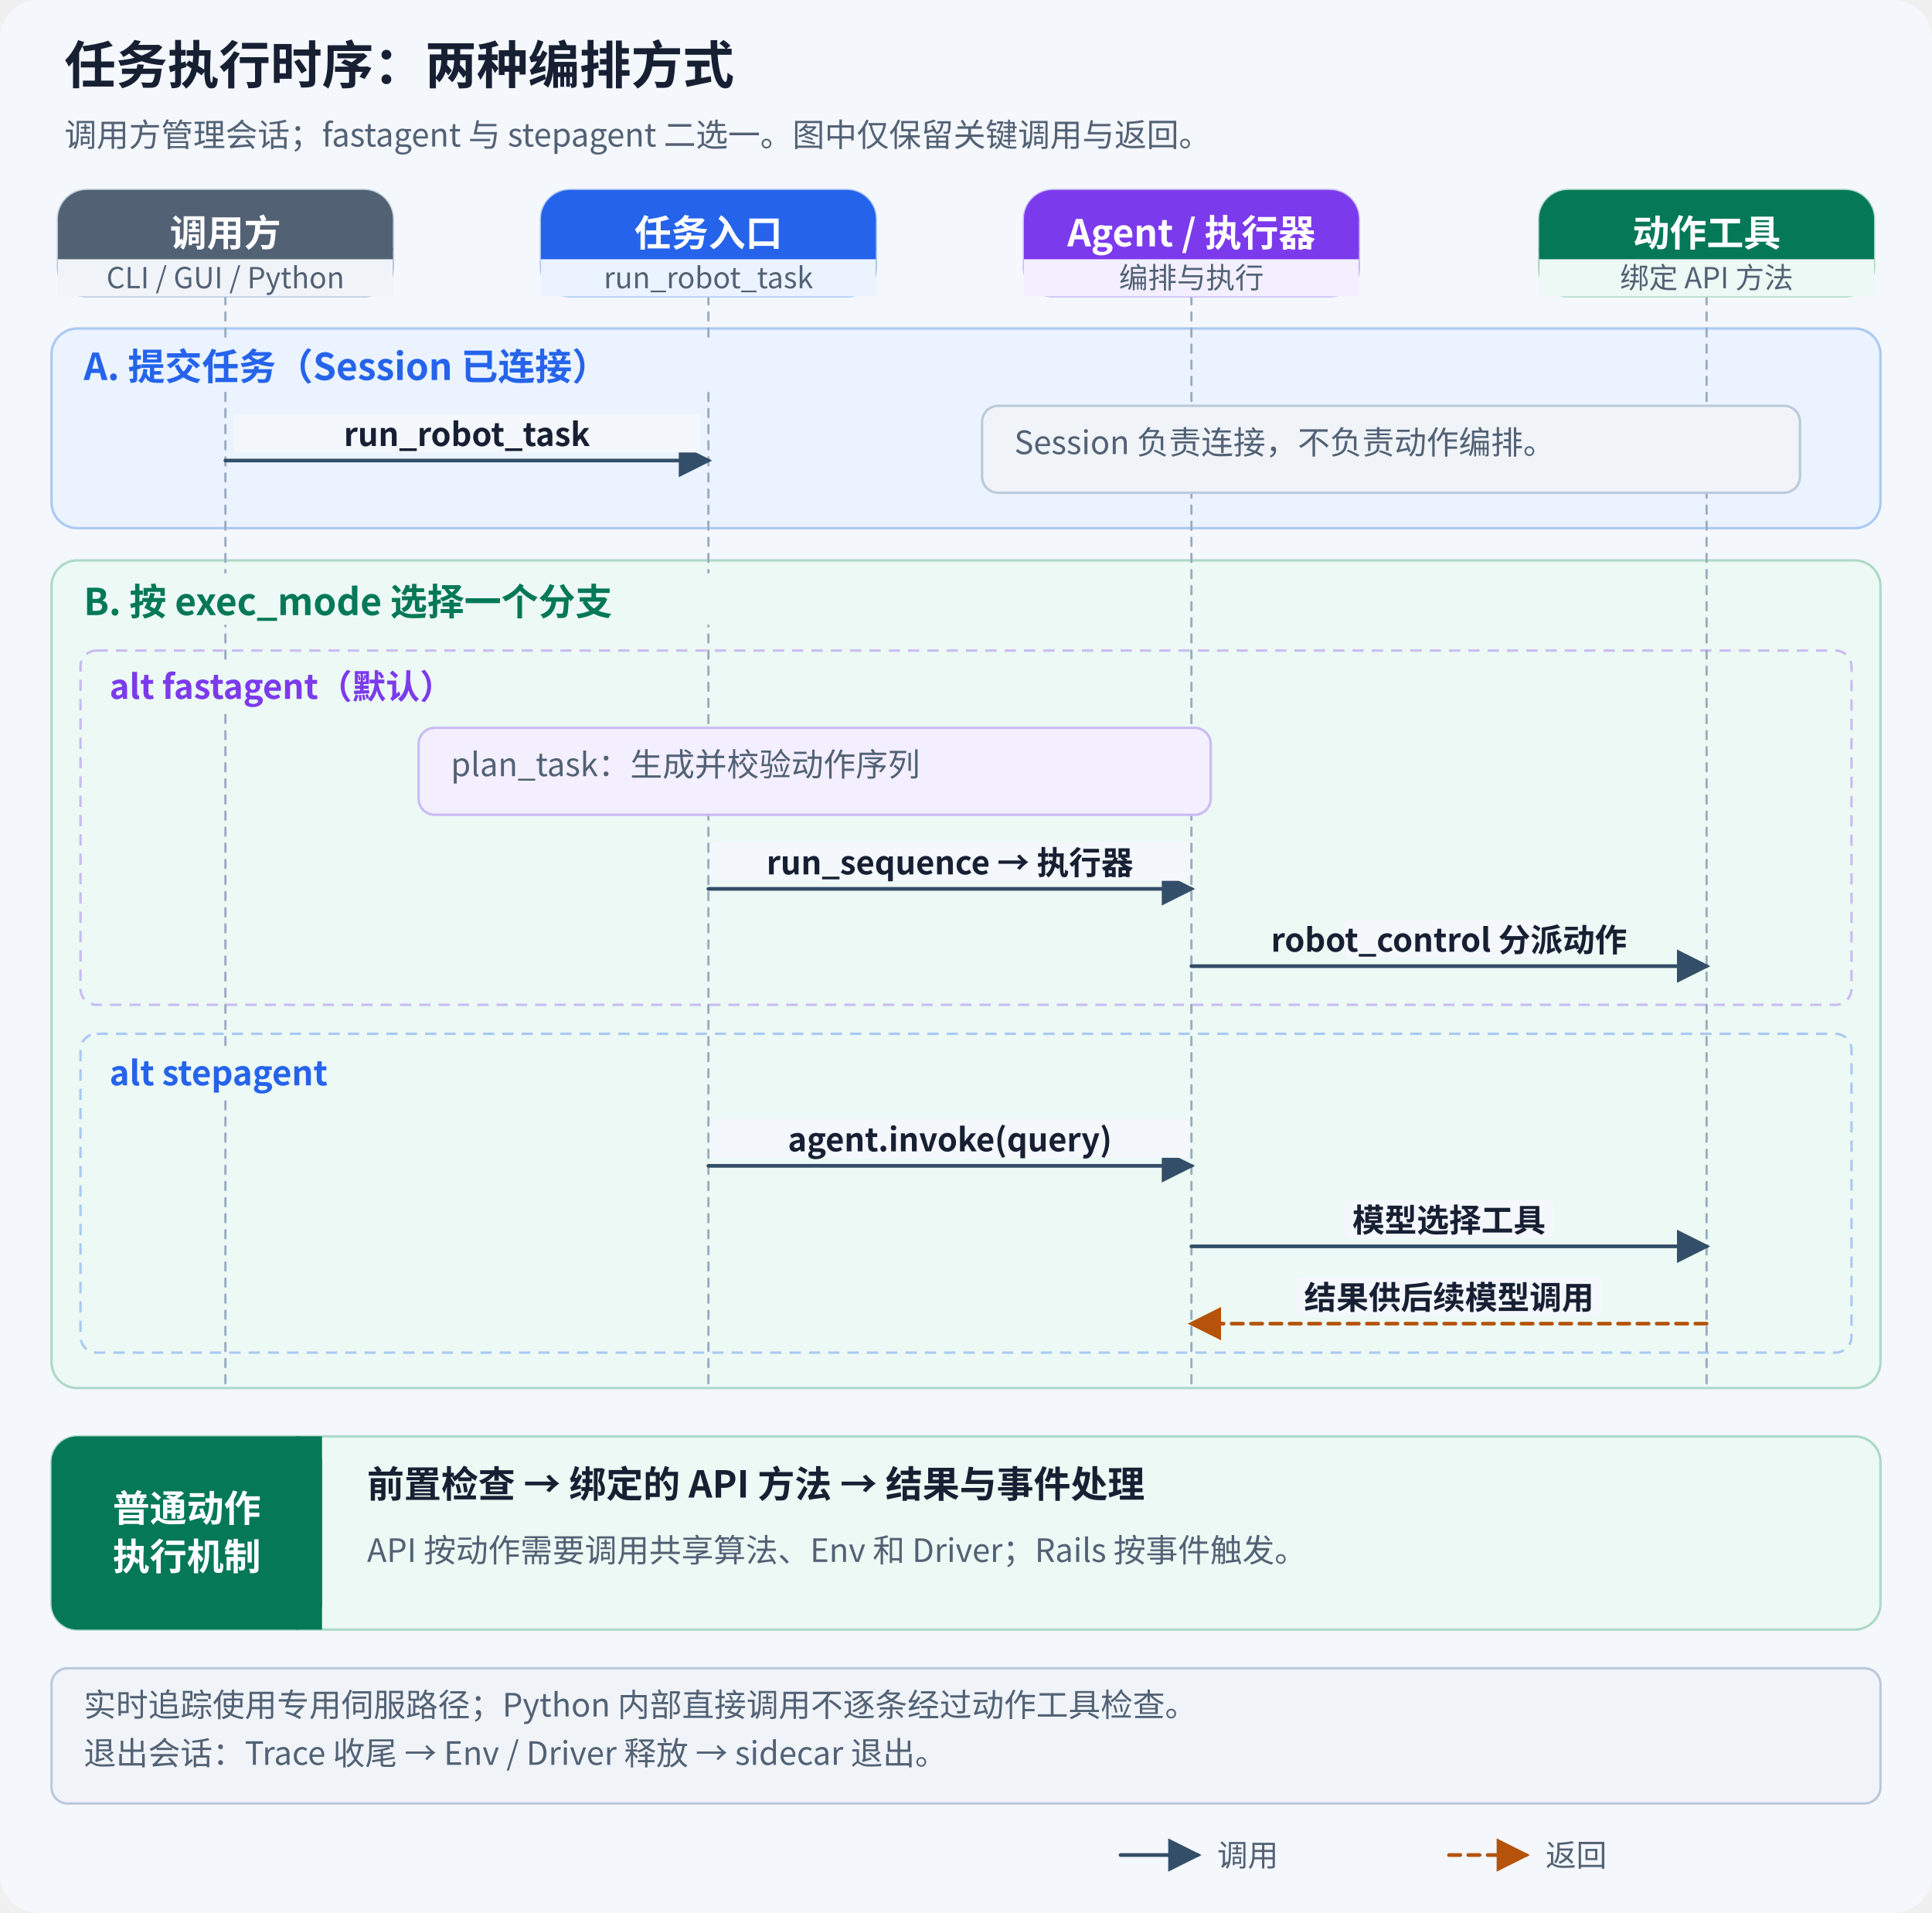
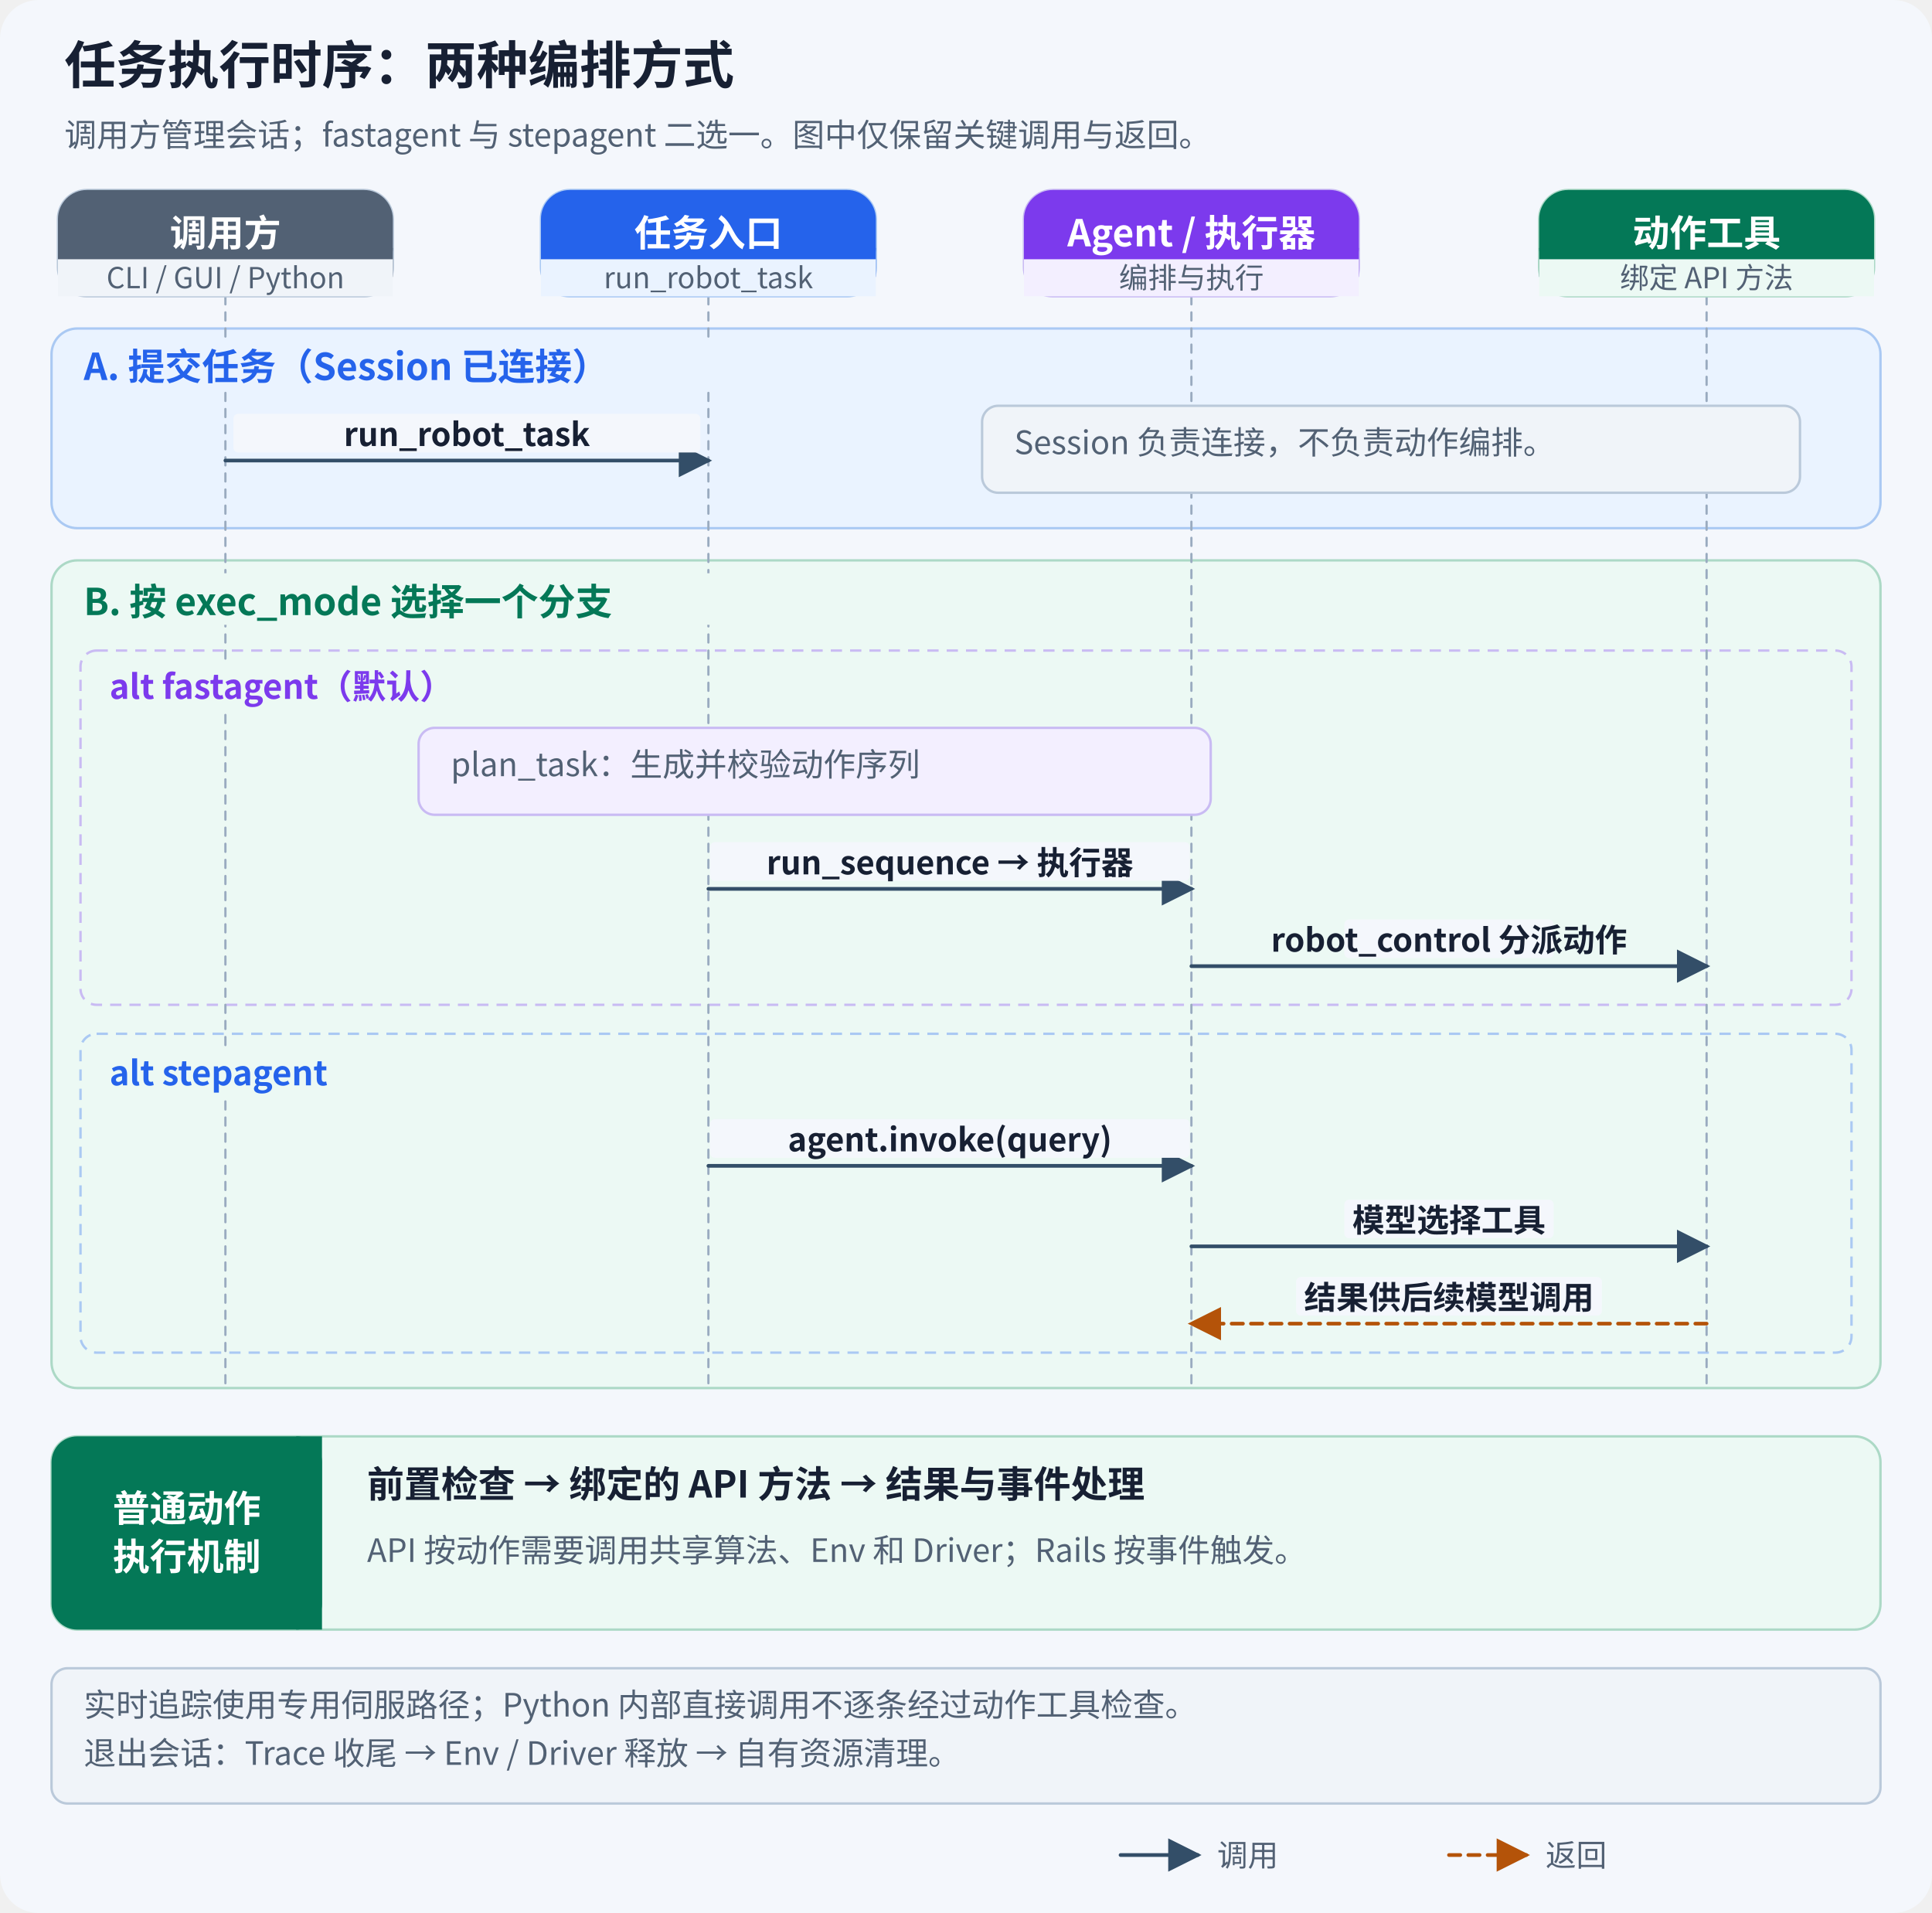
<svg xmlns="http://www.w3.org/2000/svg" width="1200" height="1188" viewBox="0 0 1200 1188" role="img" aria-labelledby="title desc">
  <defs>
    <marker id="arrow" markerWidth="9" markerHeight="9" refX="8" refY="4.5" orient="auto">
      <path d="M0 0 L9 4.5 L0 9 Z" fill="#334e68" />
    </marker>
    <marker id="input-arrow" markerWidth="9" markerHeight="9" refX="8" refY="4.5" orient="auto">
      <path d="M0 0 L9 4.5 L0 9 Z" fill="#b45309" />
    </marker>
    <filter id="shadow" x="-10%" y="-15%" width="120%" height="140%">
      <feDropShadow dx="0" dy="3" stdDeviation="4" flood-color="#19324d" flood-opacity="0.12" />
    </filter>
    <style>text { font-family: "Noto Sans CJK SC", "Microsoft YaHei", "PingFang SC", sans-serif; } path, line { stroke-linejoin: round; stroke-linecap: round; }</style>
  </defs>
  <rect x="0" y="0" width="1200" height="1188" rx="24" fill="#f4f7fc" />
  <text id="text-1" x="40" y="52" font-size="32" font-weight="700" fill="#172033" text-anchor="start" data-max-width="1120">任务执行时序：两种编排方式</text>
  <text id="text-2" x="40" y="91" font-size="20" font-weight="400" fill="#526174" text-anchor="start" data-max-width="1120">调用方管理会话；fastagent 与 stepagent 二选一。图中仅保留关键调用与返回。</text>
  <rect x="32" y="204" width="1136" height="124" rx="16" fill="#eaf3ff" stroke="#aac9f3" stroke-width="1.5" />
  <rect x="32" y="348" width="1136" height="514" rx="16" fill="#ecf9f4" stroke="#acd9c6" stroke-width="1.5" />
  <rect x="50" y="404" width="1100" height="220" rx="10" fill="none" stroke="#c9bbf3" stroke-width="1.5" stroke-dasharray="7 5" />
  <rect x="50" y="642" width="1100" height="198" rx="10" fill="none" stroke="#aac9f3" stroke-width="1.5" stroke-dasharray="7 5" />
  <line x1="140" y1="184" x2="140" y2="862" stroke="#9aabc0" stroke-width="1.4" stroke-dasharray="5 5" />
  <rect x="36" y="118" width="208" height="66" rx="18" fill="#f0f4f9" stroke="#bac9da" stroke-width="1.5" />
  <rect x="36" y="118" width="208" height="54" rx="18" fill="#526174" />
  <rect x="36" y="154" width="208" height="18" rx="0" fill="#526174" />
  <text id="text-3" x="140.0" y="153" font-size="23" font-weight="700" fill="#ffffff" text-anchor="middle" data-max-width="184">调用方</text>
  <rect x="36" y="161" width="208" height="23" rx="0" fill="#f0f4f9" />
  <text id="text-4" x="140" y="179" font-size="18" font-weight="400" fill="#526174" text-anchor="middle" data-max-width="196">CLI / GUI / Python</text>
  <line x1="440" y1="184" x2="440" y2="862" stroke="#9aabc0" stroke-width="1.4" stroke-dasharray="5 5" />
  <rect x="336" y="118" width="208" height="66" rx="18" fill="#eaf3ff" stroke="#aac9f3" stroke-width="1.5" />
  <rect x="336" y="118" width="208" height="54" rx="18" fill="#2563eb" />
  <rect x="336" y="154" width="208" height="18" rx="0" fill="#2563eb" />
  <text id="text-5" x="440.0" y="153" font-size="23" font-weight="700" fill="#ffffff" text-anchor="middle" data-max-width="184">任务入口</text>
  <rect x="336" y="161" width="208" height="23" rx="0" fill="#eaf3ff" />
  <text id="text-6" x="440" y="179" font-size="18" font-weight="400" fill="#526174" text-anchor="middle" data-max-width="196">run_robot_task</text>
  <line x1="740" y1="184" x2="740" y2="862" stroke="#9aabc0" stroke-width="1.4" stroke-dasharray="5 5" />
  <rect x="636" y="118" width="208" height="66" rx="18" fill="#f3efff" stroke="#c9bbf3" stroke-width="1.5" />
  <rect x="636" y="118" width="208" height="54" rx="18" fill="#7c3aed" />
  <rect x="636" y="154" width="208" height="18" rx="0" fill="#7c3aed" />
  <text id="text-7" x="740.0" y="153" font-size="23" font-weight="700" fill="#ffffff" text-anchor="middle" data-max-width="184">Agent / 执行器</text>
  <rect x="636" y="161" width="208" height="23" rx="0" fill="#f3efff" />
  <text id="text-8" x="740" y="179" font-size="18" font-weight="400" fill="#526174" text-anchor="middle" data-max-width="196">编排与执行</text>
  <line x1="1060" y1="184" x2="1060" y2="862" stroke="#9aabc0" stroke-width="1.4" stroke-dasharray="5 5" />
  <rect x="956" y="118" width="208" height="66" rx="18" fill="#ecf9f4" stroke="#acd9c6" stroke-width="1.5" />
  <rect x="956" y="118" width="208" height="54" rx="18" fill="#047857" />
  <rect x="956" y="154" width="208" height="18" rx="0" fill="#047857" />
  <text id="text-9" x="1060.0" y="153" font-size="23" font-weight="700" fill="#ffffff" text-anchor="middle" data-max-width="184">动作工具</text>
  <rect x="956" y="161" width="208" height="23" rx="0" fill="#ecf9f4" />
  <text id="text-10" x="1060" y="179" font-size="18" font-weight="400" fill="#526174" text-anchor="middle" data-max-width="196">绑定 API 方法</text>
  <rect x="48" y="210" width="510" height="32" rx="3" fill="#eaf3ff" />
  <text id="text-11" x="52" y="236" font-size="23" font-weight="700" fill="#2563eb" text-anchor="start" data-max-width="1076">A. 提交任务（Session 已连接）</text>
  <rect x="48" y="356" width="570" height="32" rx="3" fill="#ecf9f4" />
  <text id="text-12" x="52" y="382" font-size="23" font-weight="700" fill="#047857" text-anchor="start" data-max-width="1076">B. 按 exec_mode 选择一个分支</text>
  <rect x="64" y="410" width="296" height="30" rx="3" fill="#ecf9f4" />
  <text id="text-13" x="68" y="434" font-size="21" font-weight="700" fill="#7c3aed" text-anchor="start" data-max-width="1000">alt  fastagent（默认）</text>
  <rect x="64" y="650" width="208" height="30" rx="3" fill="#ecf9f4" />
  <text id="text-14" x="68" y="674" font-size="21" font-weight="700" fill="#2563eb" text-anchor="start" data-max-width="1000">alt  stepagent</text>
  <path d="M140 286 L440 286" fill="none" stroke="#334e68" stroke-width="2.3" marker-end="url(#arrow)" />
  <rect x="145.0" y="257" width="290" height="24" rx="3" fill="#f4f7fc" />
  <text id="text-15" x="290.0" y="277" font-size="20" font-weight="600" fill="#172033" text-anchor="middle" data-max-width="288">run_robot_task</text>
  <rect x="610" y="252" width="508" height="54" rx="10" fill="#f0f4f9" stroke="#bac9da" stroke-width="1.5" />
  <text id="text-16" x="630" y="282" font-size="20" font-weight="400" fill="#526174" text-anchor="start" data-max-width="468">Session 负责连接，不负责动作编排。</text>
  <rect x="260" y="452" width="492" height="54" rx="10" fill="#f3efff" stroke="#c9bbf3" stroke-width="1.5" />
  <text id="text-17" x="280" y="482" font-size="20" font-weight="400" fill="#526174" text-anchor="start" data-max-width="452">plan_task：生成并校验动作序列</text>
  <path d="M440 552 L740 552" fill="none" stroke="#334e68" stroke-width="2.3" marker-end="url(#arrow)" />
  <rect x="441.0" y="523" width="298" height="24" rx="3" fill="#f4f7fc" />
  <text id="text-18" x="590.0" y="543" font-size="20" font-weight="600" fill="#172033" text-anchor="middle" data-max-width="288">run_sequence → 执行器</text>
  <path d="M740 600 L1060 600" fill="none" stroke="#334e68" stroke-width="2.3" marker-end="url(#arrow)" />
  <rect x="835.0" y="571" width="130" height="24" rx="3" fill="#f4f7fc" />
  <text id="text-19" x="900.0" y="591" font-size="20" font-weight="600" fill="#172033" text-anchor="middle" data-max-width="308">robot_control 分派动作</text>
  <path d="M440 724 L740 724" fill="none" stroke="#334e68" stroke-width="2.3" marker-end="url(#arrow)" />
  <rect x="441.0" y="695" width="298" height="24" rx="3" fill="#f4f7fc" />
  <text id="text-20" x="590.0" y="715" font-size="20" font-weight="600" fill="#172033" text-anchor="middle" data-max-width="288">agent.invoke(query)</text>
  <path d="M740 774 L1060 774" fill="none" stroke="#334e68" stroke-width="2.3" marker-end="url(#arrow)" />
  <rect x="835.0" y="745" width="130" height="24" rx="3" fill="#f4f7fc" />
  <text id="text-21" x="900.0" y="765" font-size="20" font-weight="600" fill="#172033" text-anchor="middle" data-max-width="308">模型选择工具</text>
  <path d="M1060 822 L740 822" fill="none" stroke="#b45309" stroke-width="2.3" stroke-dasharray="7 5" marker-end="url(#input-arrow)" />
  <rect x="805.0" y="793" width="190" height="24" rx="3" fill="#f4f7fc" />
  <text id="text-22" x="900.0" y="813" font-size="20" font-weight="600" fill="#172033" text-anchor="middle" data-max-width="308">结果供后续模型调用</text>
  <rect x="32" y="892" width="1136" height="120" rx="16" fill="#ecf9f4" stroke="#acd9c6" stroke-width="1.5" />
  <rect x="32" y="892" width="168" height="120" rx="16" fill="#047857" />
  <rect x="184" y="892" width="16" height="120" rx="0" fill="#047857" />
  <text id="text-23" x="116.0" y="945.0" font-size="23" font-weight="700" fill="#ffffff" text-anchor="middle" data-max-width="144">普通动作</text>
  <text id="text-24" x="116.0" y="975.0" font-size="23" font-weight="700" fill="#ffffff" text-anchor="middle" data-max-width="144">执行机制</text>
  <text id="text-25" x="228" y="930" font-size="23" font-weight="700" fill="#172033" text-anchor="start" data-max-width="910">前置检查 → 绑定的 API 方法 → 结果与事件处理</text>
  <text id="text-26" x="228" y="970" font-size="20" font-weight="400" fill="#526174" text-anchor="start" data-max-width="910">API 按动作需要调用共享算法、Env 和 Driver；Rails 按事件触发。</text>
  <rect x="32" y="1036" width="1136" height="84" rx="10" fill="#f0f4f9" stroke="#bac9da" stroke-width="1.5" />
  <text id="text-27" x="52" y="1066" font-size="20" font-weight="400" fill="#526174" text-anchor="start" data-max-width="1096">实时追踪使用专用伺服路径；Python 内部直接调用不逐条经过动作工具检查。</text>
-   <text id="text-28" x="52" y="1096" font-size="20" font-weight="400" fill="#526174" text-anchor="start" data-max-width="1096">退出会话：Trace 收尾 → Env / Driver 释放 → sidecar 退出。</text>
+   <text id="text-28" x="52" y="1096" font-size="20" font-weight="400" fill="#526174" text-anchor="start" data-max-width="1096">退出会话：Trace 收尾 → Env / Driver 释放 → 自有资源清理。</text>
  <path d="M696 1152 L744 1152" fill="none" stroke="#334e68" stroke-width="2.3" marker-end="url(#arrow)" />
  <text id="text-29" x="756" y="1159" font-size="19" font-weight="400" fill="#526174" text-anchor="start" data-max-width="100">调用</text>
  <path d="M900 1152 L948 1152" fill="none" stroke="#b45309" stroke-width="2.3" stroke-dasharray="7 5" marker-end="url(#input-arrow)" />
  <text id="text-30" x="960" y="1159" font-size="19" font-weight="400" fill="#526174" text-anchor="start" data-max-width="170">返回</text>
</svg>
